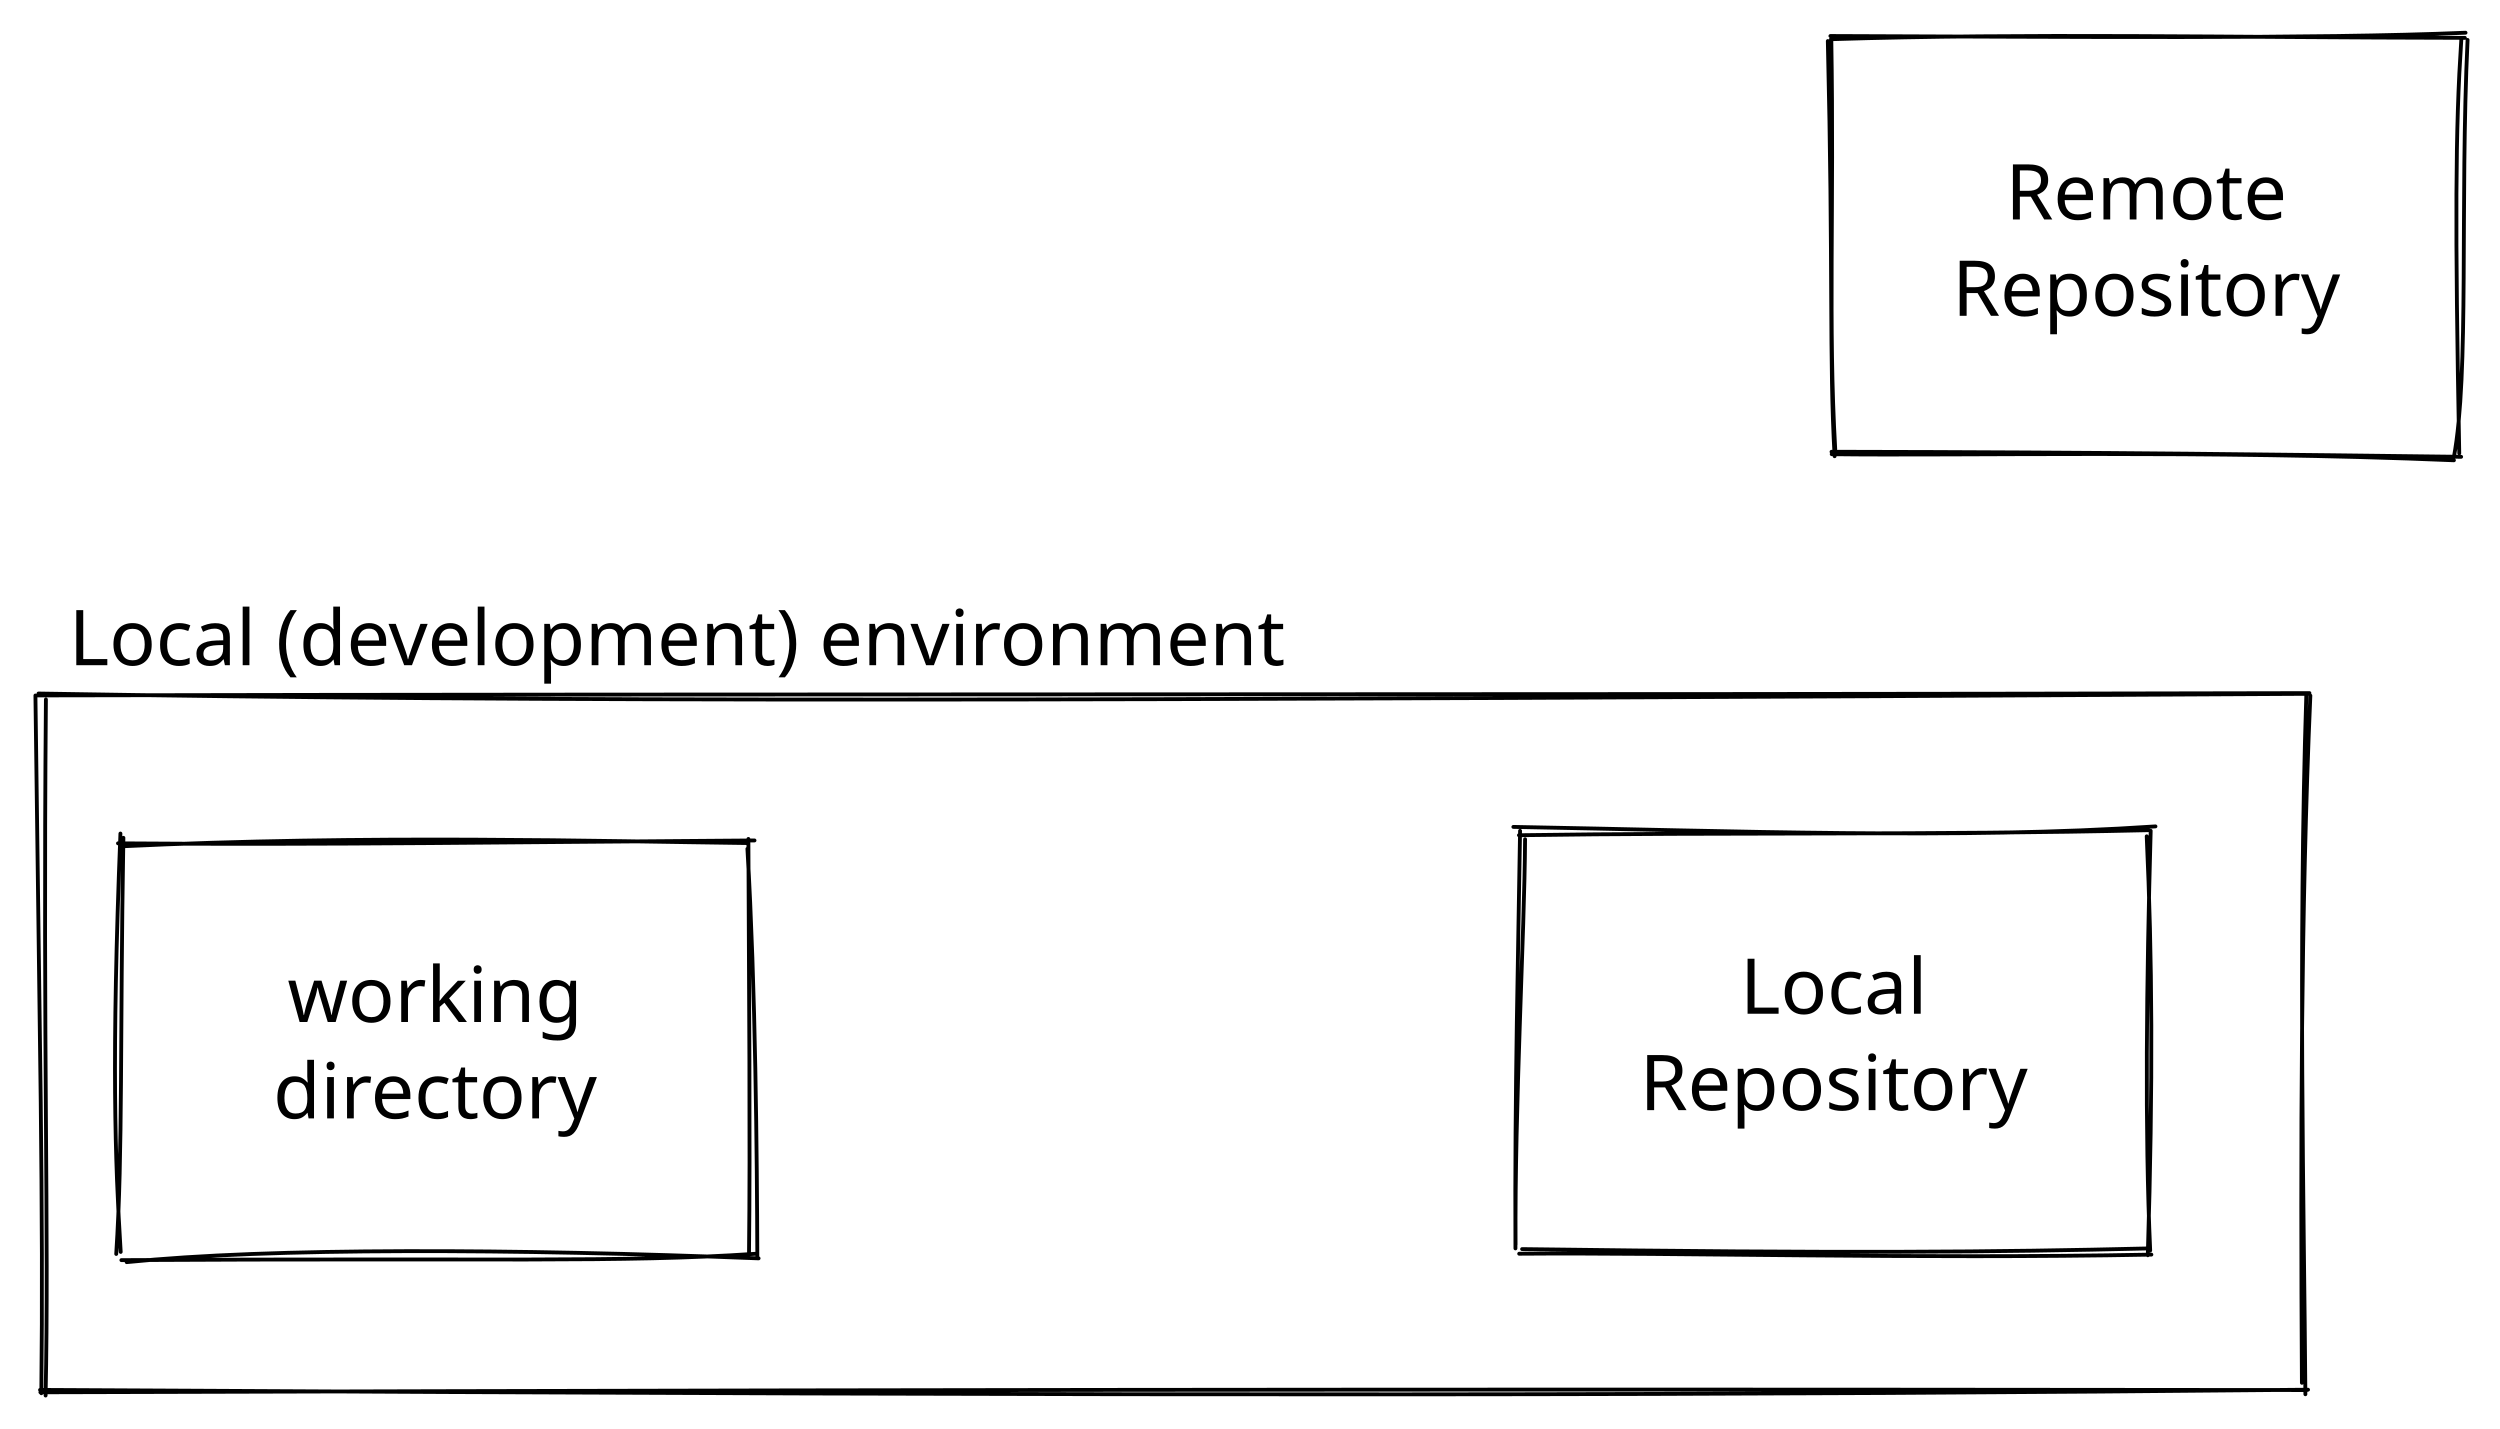
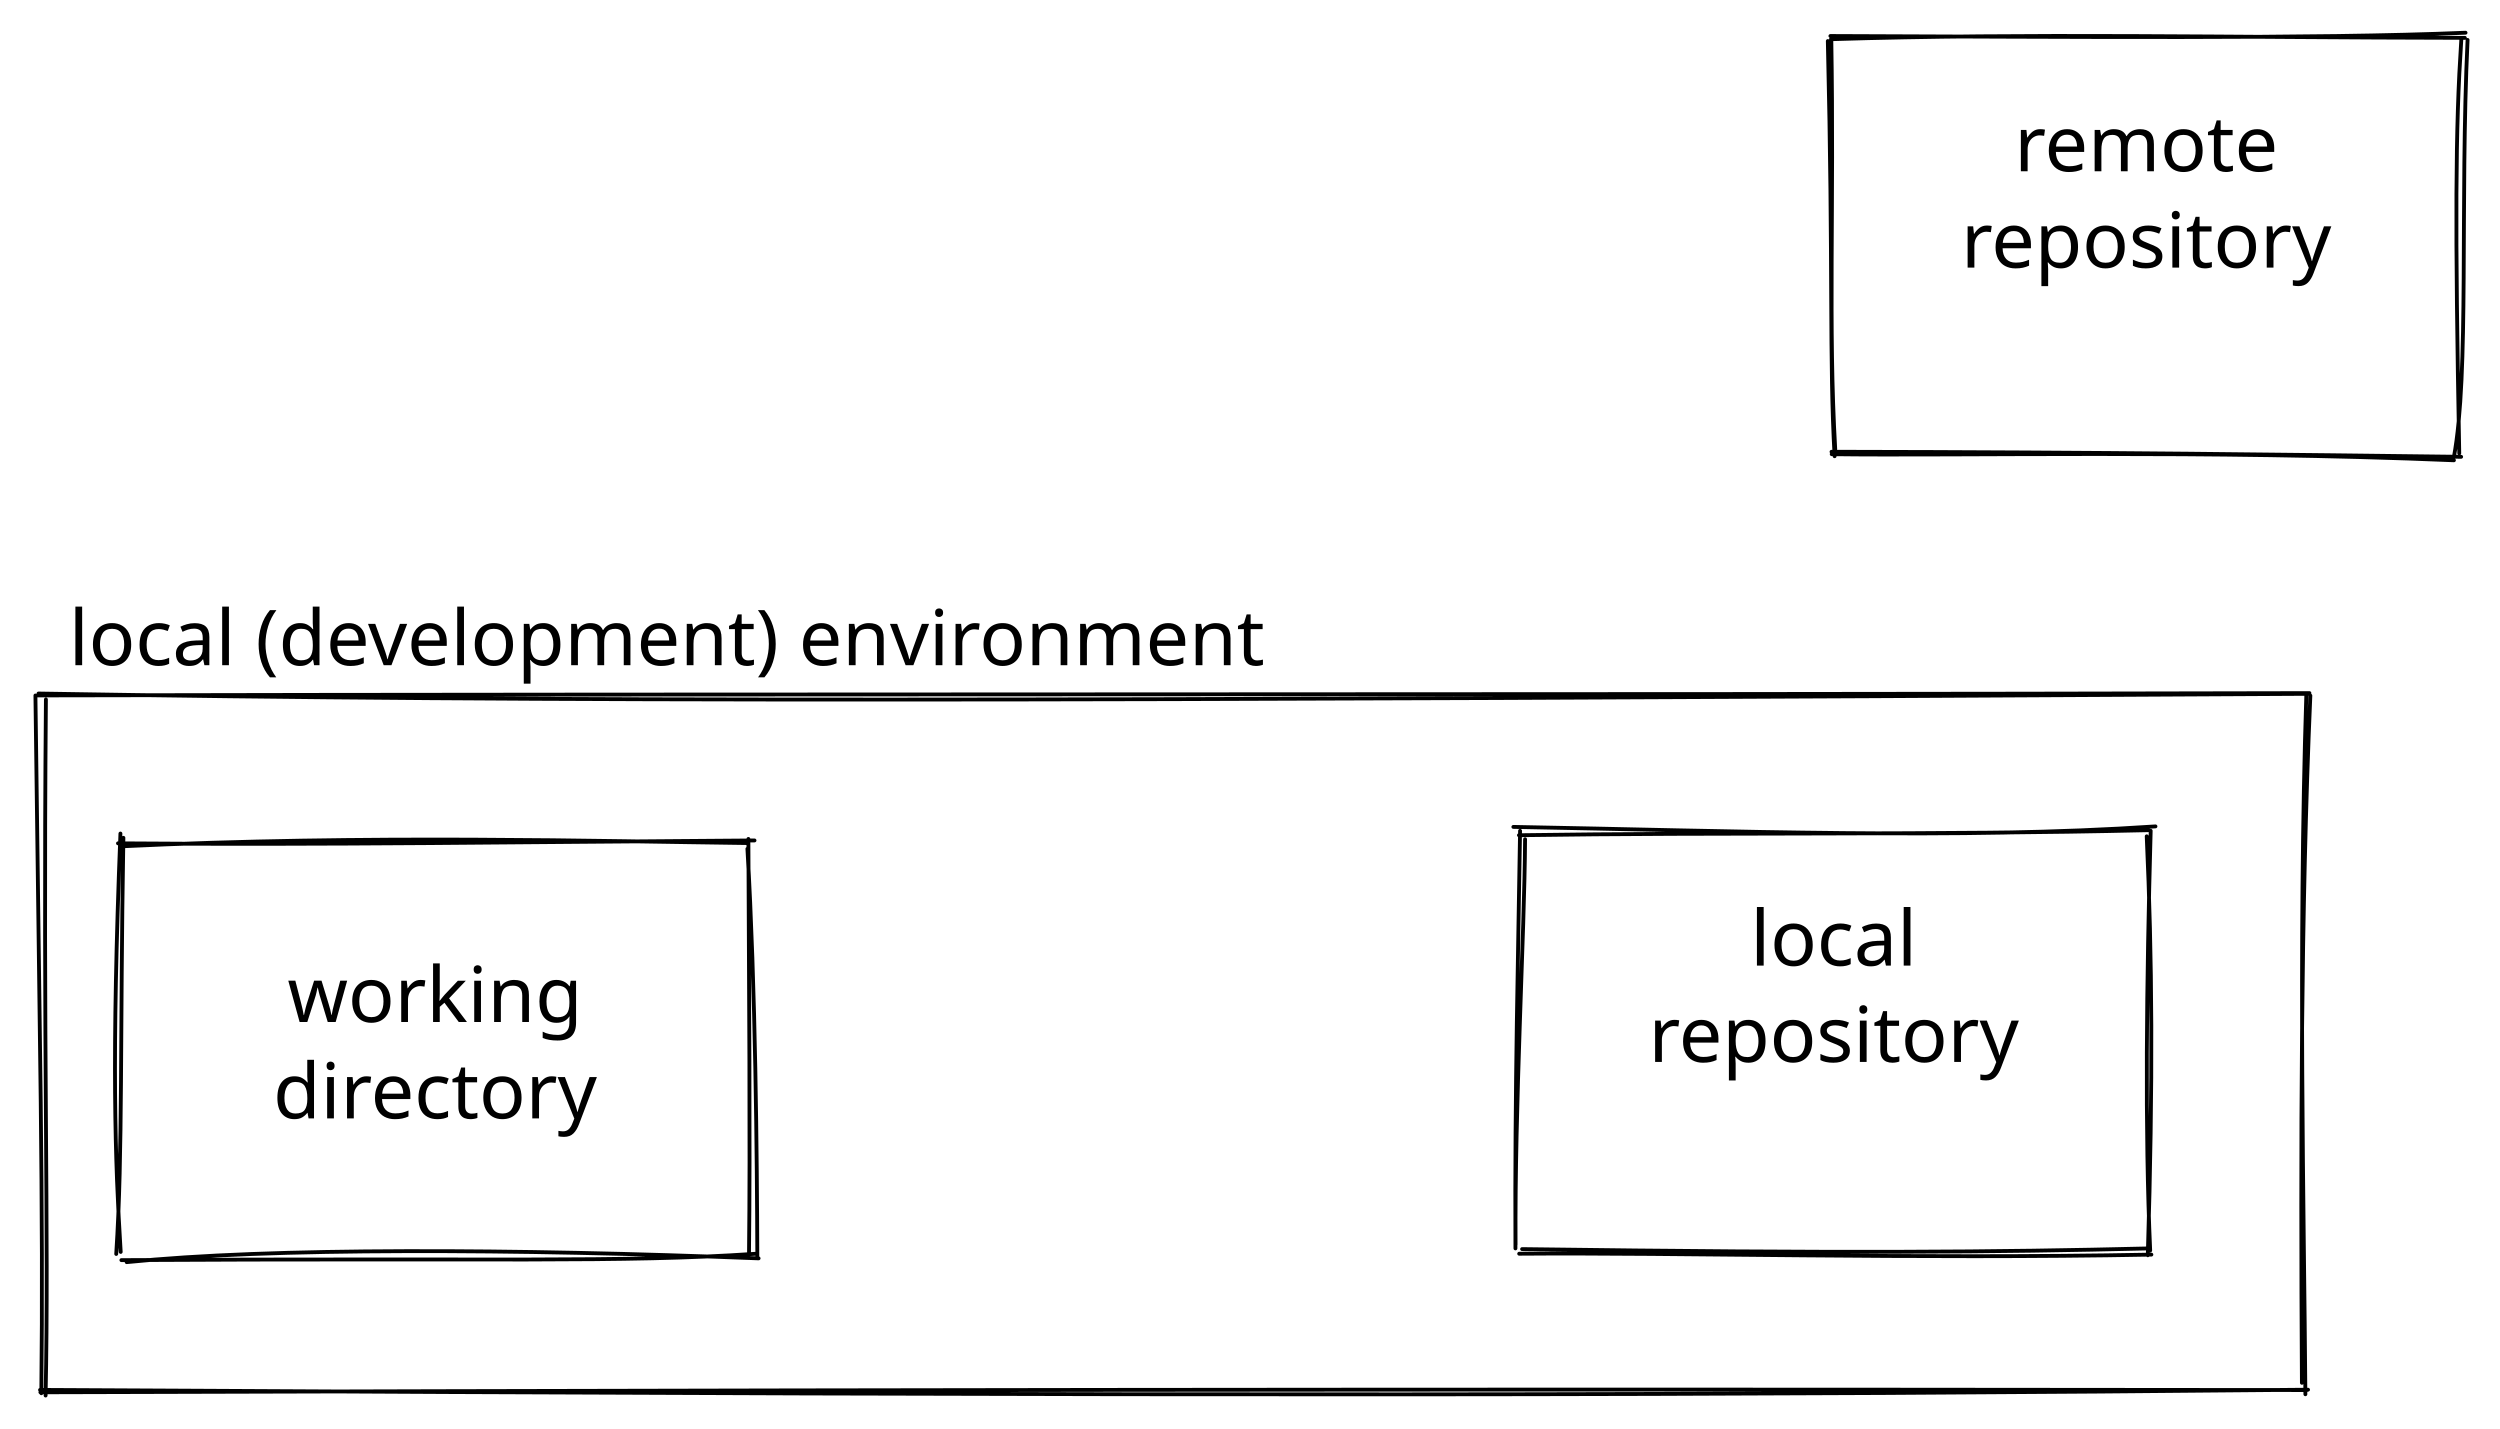
<svg xmlns="http://www.w3.org/2000/svg" version="1.1" viewBox="0 0 648.571 370.714" width="648.571" height="370.714">
  <defs>
    <style>
      @font-face {
        font-family: "Virgil";
        src: url("https://excalidraw.com/Virgil.woff2");
      }
      @font-face {
        font-family: "Cascadia";
        src: url("https://excalidraw.com/Cascadia.woff2");
      }
    </style>
  </defs>
  <g stroke-linecap="round" transform="translate(475 10) rotate(0 81.78571 53.92857)">
    <path d="M-0.14 -0.66 C62.23 -0.45, 125.53 0.14, 164.63 -1.51 M0.01 0.17 C51.37 -1.44, 101.94 -0.28, 164.45 -0.18 M165.16 0.36 C163.15 43, 165.65 86.94, 161.6 108.63 M163.53 0.3 C161.99 23.52, 161.89 48.1, 163 107.6 M161.62 109.41 C97.72 106.72, 32.6 108.29, 0.2 107.83 M163.49 108.51 C118.94 107.98, 73.64 107.32, 0.15 107.2 M1.11 106.55 C-0.74 74.33, 0.83 44.16, 0.09 0.09 M0.95 108.36 C-0.49 82.89, 0.62 60.84, -0.81 0.65" stroke="#000000" stroke-width="1" fill="none" />
  </g>
-   <g transform="translate(505.2857 38.92857) rotate(0 51.5 25)">
-     <text x="51.5" y="18" font-family="Virgil, Segoe UI Emoji" font-size="20px" fill="#000000" text-anchor="middle" style="white-space: pre;" direction="ltr">Remote</text>
-     <text x="51.5" y="43" font-family="Virgil, Segoe UI Emoji" font-size="20px" fill="#000000" text-anchor="middle" style="white-space: pre;" direction="ltr">Repository</text>
+   <g transform="translate(507.7857 26.42857) rotate(0 49 25)">
+     <text x="49" y="18" font-family="Virgil, Segoe UI Emoji" font-size="20px" fill="#000000" text-anchor="middle" style="white-space: pre;" direction="ltr">remote</text>
+     <text x="49" y="43" font-family="Virgil, Segoe UI Emoji" font-size="20px" fill="#000000" text-anchor="middle" style="white-space: pre;" direction="ltr">repository</text>
  </g>
  <g stroke-linecap="round" transform="translate(10 180) rotate(0 294.2857 90.35714)">
    <path d="M-0.29 0.41 C193.22 -0.04, 387.45 0.31, 589.13 -0.19 M-0.01 -0.08 C131.26 2.13, 262.81 1.87, 588.7 0 M589.37 0.46 C586.91 56.76, 586.82 117.19, 587.18 178.74 M588.33 0.07 C586.18 66.91, 587.75 134.66, 588.08 181.71 M588.46 180.62 C441.31 180.47, 294.76 180.3, 0.48 181.2 M588.77 180.53 C445.24 181.95, 301.6 182.32, 0.39 180.58 M1.83 182.04 C2.73 139.04, 1.13 93.86, 1.91 1.46 M0.72 181.45 C1.27 133.59, 0.28 88.37, -0.81 0.43" stroke="#000000" stroke-width="1" fill="none" />
  </g>
-   <g transform="translate(17.85714 154.5714) rotate(0 155.5 12.5)">
-     <text x="0" y="18" font-family="Virgil, Segoe UI Emoji" font-size="20px" fill="#000000" text-anchor="start" style="white-space: pre;" direction="ltr">Local (development) environment</text>
+   <g transform="translate(17.85714 154.5714) rotate(0 152.5 12.5)">
+     <text x="0" y="18" font-family="Virgil, Segoe UI Emoji" font-size="20px" fill="#000000" text-anchor="start" style="white-space: pre;" direction="ltr">local (development) environment</text>
  </g>
  <g stroke-linecap="round" transform="translate(393.9286 216.0714) rotate(0 81.78571 53.92857)">
    <path d="M-1.32 -1.55 C55.48 -0.52, 114.69 1.74, 165.26 -1.68 M0.13 0.61 C52.81 -0.19, 107.46 0.63, 163.44 -0.7 M162.99 0.89 C164.41 32.3, 164.66 64.19, 163.27 109.58 M164.02 -0.54 C162.94 38.89, 162.49 77.19, 163.89 108.34 M164.2 109.41 C102.44 110.59, 41.02 108.83, 0.19 109.18 M163.68 107.8 C124.02 108.76, 85.13 109.12, 0.95 107.98 M-0.75 106.82 C-0.97 70.25, 1.56 26.96, 1.72 1.66 M-0.78 107.8 C-1 67.36, 0 28.47, 0.42 -0.53" stroke="#000000" stroke-width="1" fill="none" />
  </g>
-   <g transform="translate(424.2143 245) rotate(0 51.5 25)">
-     <text x="51.5" y="18" font-family="Virgil, Segoe UI Emoji" font-size="20px" fill="#000000" text-anchor="middle" style="white-space: pre;" direction="ltr">Local</text>
-     <text x="51.5" y="43" font-family="Virgil, Segoe UI Emoji" font-size="20px" fill="#000000" text-anchor="middle" style="white-space: pre;" direction="ltr">Repository</text>
+   <g transform="translate(426.7143 232.5) rotate(0 49 25)">
+     <text x="49" y="18" font-family="Virgil, Segoe UI Emoji" font-size="20px" fill="#000000" text-anchor="middle" style="white-space: pre;" direction="ltr">local</text>
+     <text x="49" y="43" font-family="Virgil, Segoe UI Emoji" font-size="20px" fill="#000000" text-anchor="middle" style="white-space: pre;" direction="ltr">repository</text>
  </g>
  <g stroke-linecap="round" transform="translate(31.07143 218.2143) rotate(0 82 53.92857)">
    <path d="M0.26 1.35 C63.37 -1.69, 126.45 0.05, 162.78 0.5 M-0.46 0.57 C52.27 1.02, 106.02 0.21, 164.67 -0.18 M162.83 1.99 C164.96 38.47, 165.31 82, 165.4 108 M163.08 -0.57 C163.24 39.33, 163.58 77.17, 163.24 107.06 M165.73 108.24 C102.89 105.76, 38.77 105.41, 1.79 109.22 M164.81 107.06 C130.47 109.4, 96.63 108.12, 0.42 108.7 M0.24 106.57 C-1.23 82.7, -2.15 56.81, 0.17 -1.97 M-0.92 107.1 C0.81 80.58, 0.03 51.04, 0.94 -0.86" stroke="#000000" stroke-width="1" fill="none" />
  </g>
  <g transform="translate(68.85714 247.1429) rotate(0 44 25)">
    <text x="44" y="18" font-family="Virgil, Segoe UI Emoji" font-size="20px" fill="#000000" text-anchor="middle" style="white-space: pre;" direction="ltr">working </text>
    <text x="44" y="43" font-family="Virgil, Segoe UI Emoji" font-size="20px" fill="#000000" text-anchor="middle" style="white-space: pre;" direction="ltr">directory</text>
  </g>
</svg>
